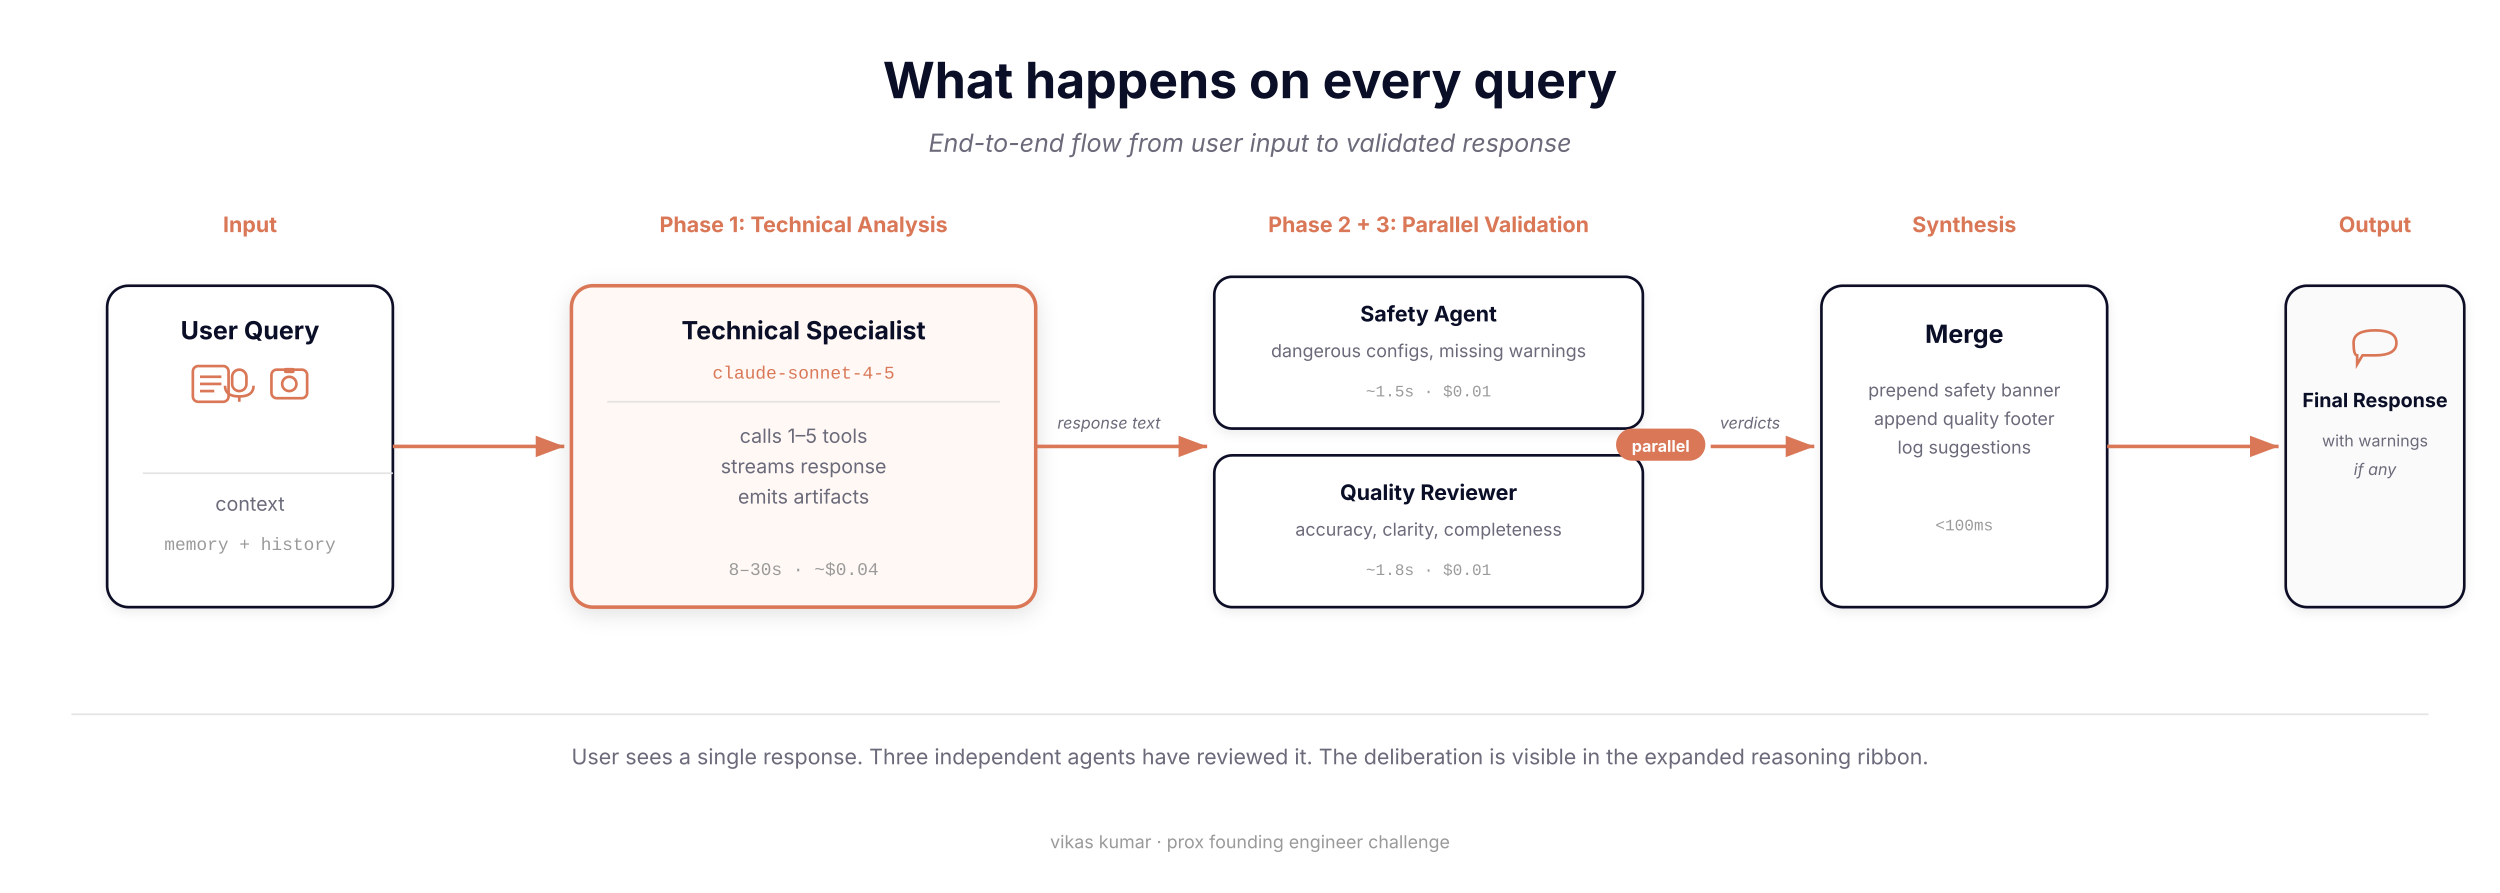
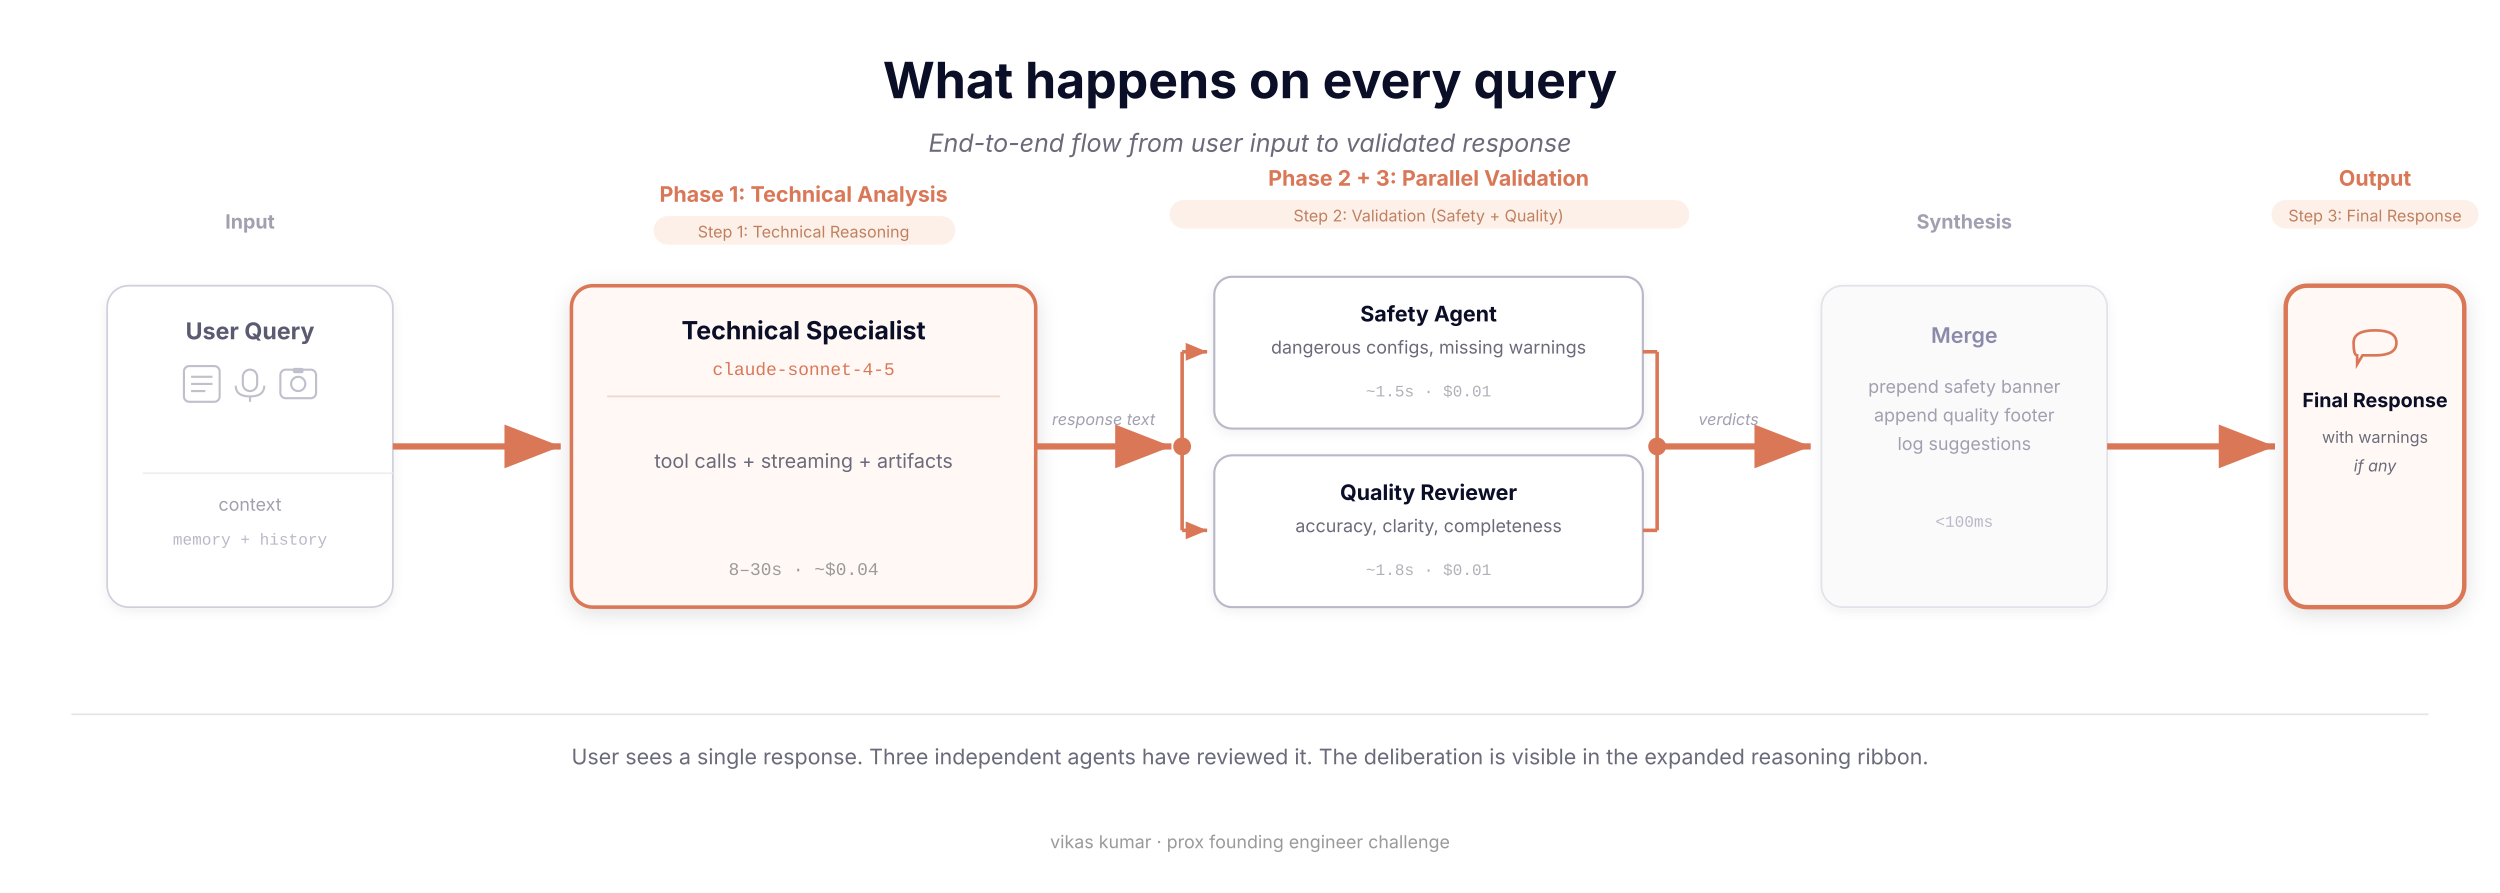
<svg xmlns="http://www.w3.org/2000/svg" width="1400" height="500" viewBox="0 0 1400 500" style="background:#ffffff;font-family:'Inter',system-ui,sans-serif;">
  <defs>
    <filter id="shadow-sm" x="-10%" y="-10%" width="120%" height="140%">
-       <feDropShadow dx="0" dy="2" stdDeviation="3" flood-color="#0a0e27" flood-opacity="0.08" />
+       <feDropShadow dx="0" dy="2" stdDeviation="3" flood-color="#0a0e27" flood-opacity="0.06" />
    </filter>
    <filter id="shadow-md" x="-10%" y="-10%" width="130%" height="150%">
      <feDropShadow dx="0" dy="3" stdDeviation="6" flood-color="#0a0e27" flood-opacity="0.12" />
    </filter>
-     <marker id="arrowhead" markerWidth="8" markerHeight="6" refX="8" refY="3" orient="auto">
-       <polygon points="0 0, 8 3, 0 6" fill="#d97757" />
+     <marker id="arr" markerWidth="9" markerHeight="7" refX="9" refY="3.5" orient="auto">
+       <polygon points="0 0, 9 3.5, 0 7" fill="#d97757" />
+     </marker>
+     <marker id="arr-sm" markerWidth="6" markerHeight="5" refX="6" refY="2.5" orient="auto">
+       <polygon points="0 0, 6 2.5, 0 5" fill="#d97757" />
    </marker>
  </defs>
  <rect width="1400" height="500" fill="#ffffff" />
  <text x="700" y="55" text-anchor="middle" font-family="Inter,system-ui,sans-serif" font-weight="700" font-size="28" fill="#0a0e27">What happens on every query</text>
  <text x="700" y="85" text-anchor="middle" font-family="Inter,system-ui,sans-serif" font-size="14" font-style="italic" fill="#6a6a7a">End-to-end flow from user input to validated response</text>
-   <text x="140" y="130" text-anchor="middle" font-family="Inter,system-ui,sans-serif" font-weight="700" font-size="12" fill="#d97757">Input</text>
-   <rect x="60" y="160" width="160" height="180" rx="12" fill="#ffffff" stroke="#0a0e27" stroke-width="1.5" filter="url(#shadow-sm)" />
-   <text x="140" y="190" text-anchor="middle" font-family="Inter,system-ui,sans-serif" font-weight="700" font-size="14" fill="#0a0e27">User Query</text>
-   <rect x="108" y="205" width="20" height="20" rx="3" fill="none" stroke="#d97757" stroke-width="1.5" />
-   <line x1="112" y1="211" x2="124" y2="211" stroke="#d97757" stroke-width="1.5" />
-   <line x1="112" y1="215" x2="124" y2="215" stroke="#d97757" stroke-width="1.5" />
-   <line x1="112" y1="219" x2="120" y2="219" stroke="#d97757" stroke-width="1.5" />
-   <rect x="130" y="207" width="8" height="12" rx="4" fill="none" stroke="#d97757" stroke-width="1.5" />
-   <path d="M126 216 Q126 222 134 222 Q142 222 142 216" fill="none" stroke="#d97757" stroke-width="1.5" />
-   <line x1="134" y1="222" x2="134" y2="225" stroke="#d97757" stroke-width="1.5" />
-   <rect x="152" y="207" width="20" height="16" rx="3" fill="none" stroke="#d97757" stroke-width="1.5" />
-   <circle cx="162" cy="215" r="4" fill="none" stroke="#d97757" stroke-width="1.5" />
-   <rect x="159" y="206" width="6" height="3" rx="1" fill="#d97757" />
-   <line x1="80" y1="265" x2="220" y2="265" stroke="#e5e5e5" stroke-width="1" />
-   <text x="140" y="286" text-anchor="middle" font-family="Inter,system-ui,sans-serif" font-size="11" fill="#6a6a7a">context</text>
-   <text x="140" y="308" text-anchor="middle" font-family="'Courier New',monospace" font-size="10" fill="#9a9a9a">memory + history</text>
-   <line x1="220" y1="250" x2="316" y2="250" stroke="#d97757" stroke-width="2" marker-end="url(#arrowhead)" />
-   <text x="450" y="130" text-anchor="middle" font-family="Inter,system-ui,sans-serif" font-weight="700" font-size="12" fill="#d97757">Phase 1: Technical Analysis</text>
+   <text x="140" y="128" text-anchor="middle" font-family="Inter,system-ui,sans-serif" font-weight="700" font-size="11" fill="#a0a0b0">Input</text>
+   <rect x="60" y="160" width="160" height="180" rx="12" fill="#ffffff" stroke="#d0d0dc" stroke-width="1" filter="url(#shadow-sm)" />
+   <text x="140" y="190" text-anchor="middle" font-family="Inter,system-ui,sans-serif" font-weight="700" font-size="13" fill="#5a5a70">User Query</text>
+   <rect x="103" y="205" width="20" height="20" rx="3" fill="none" stroke="#c0c0cc" stroke-width="1.2" />
+   <line x1="107" y1="211" x2="119" y2="211" stroke="#c0c0cc" stroke-width="1.2" />
+   <line x1="107" y1="215" x2="119" y2="215" stroke="#c0c0cc" stroke-width="1.2" />
+   <line x1="107" y1="219" x2="115" y2="219" stroke="#c0c0cc" stroke-width="1.2" />
+   <rect x="136" y="207" width="8" height="12" rx="4" fill="none" stroke="#c0c0cc" stroke-width="1.2" />
+   <path d="M132 216 Q132 222 140 222 Q148 222 148 216" fill="none" stroke="#c0c0cc" stroke-width="1.2" />
+   <line x1="140" y1="222" x2="140" y2="225" stroke="#c0c0cc" stroke-width="1.2" />
+   <rect x="157" y="207" width="20" height="16" rx="3" fill="none" stroke="#c0c0cc" stroke-width="1.2" />
+   <circle cx="167" cy="215" r="4" fill="none" stroke="#c0c0cc" stroke-width="1.2" />
+   <rect x="164" y="206" width="6" height="3" rx="1" fill="#c0c0cc" />
+   <line x1="80" y1="265" x2="220" y2="265" stroke="#efefef" stroke-width="1" />
+   <text x="140" y="286" text-anchor="middle" font-family="Inter,system-ui,sans-serif" font-size="10" fill="#a0a0b0">context</text>
+   <text x="140" y="305" text-anchor="middle" font-family="'Courier New',monospace" font-size="9" fill="#b8b8c8">memory + history</text>
+   <line x1="220" y1="250" x2="314" y2="250" stroke="#d97757" stroke-width="3.5" marker-end="url(#arr)" />
+   <text x="450" y="113" text-anchor="middle" font-family="Inter,system-ui,sans-serif" font-weight="700" font-size="12" fill="#d97757">Phase 1: Technical Analysis</text>
+   <rect x="366" y="121" width="169" height="16" rx="8" fill="#fdf0e8" />
+   <text x="450" y="133" text-anchor="middle" font-family="Inter,system-ui,sans-serif" font-weight="400" font-size="9" fill="#c08060">Step 1: Technical Reasoning</text>
  <rect x="320" y="160" width="260" height="180" rx="12" fill="#fff8f5" stroke="#d97757" stroke-width="2" filter="url(#shadow-md)" />
  <text x="450" y="190" text-anchor="middle" font-family="Inter,system-ui,sans-serif" font-weight="700" font-size="14" fill="#0a0e27">Technical Specialist</text>
-   <text x="450" y="212" text-anchor="middle" font-family="'Courier New',monospace" font-size="10" fill="#d97757">claude-sonnet-4-5</text>
-   <line x1="340" y1="225" x2="560" y2="225" stroke="#e5e5e5" stroke-width="1" />
-   <text x="450" y="248" text-anchor="middle" font-family="Inter,system-ui,sans-serif" font-size="11" fill="#6a6a7a">calls 1–5 tools</text>
-   <text x="450" y="265" text-anchor="middle" font-family="Inter,system-ui,sans-serif" font-size="11" fill="#6a6a7a">streams response</text>
-   <text x="450" y="282" text-anchor="middle" font-family="Inter,system-ui,sans-serif" font-size="11" fill="#6a6a7a">emits artifacts</text>
+   <text x="450" y="210" text-anchor="middle" font-family="'Courier New',monospace" font-size="10" fill="#d97757">claude-sonnet-4-5</text>
+   <line x1="340" y1="222" x2="560" y2="222" stroke="#edd8cc" stroke-width="1" />
+   <text x="450" y="262" text-anchor="middle" font-family="Inter,system-ui,sans-serif" font-size="11" fill="#6a6a7a">tool calls + streaming + artifacts</text>
  <text x="450" y="322" text-anchor="middle" font-family="'Courier New',monospace" font-size="10" fill="#9a9a9a">8–30s · ~$0.04</text>
-   <line x1="580" y1="250" x2="676" y2="250" stroke="#d97757" stroke-width="2" marker-end="url(#arrowhead)" />
-   <text x="621" y="240" text-anchor="middle" font-family="Inter,system-ui,sans-serif" font-size="9" font-style="italic" fill="#6a6a7a">response text</text>
-   <text x="800" y="130" text-anchor="middle" font-family="Inter,system-ui,sans-serif" font-weight="700" font-size="12" fill="#d97757">Phase 2 + 3: Parallel Validation</text>
-   <rect x="680" y="155" width="240" height="85" rx="10" fill="#ffffff" stroke="#0a0e27" stroke-width="1.5" filter="url(#shadow-sm)" />
+   <line x1="580" y1="250" x2="656" y2="250" stroke="#d97757" stroke-width="3.5" marker-end="url(#arr)" />
+   <text x="618" y="238" text-anchor="middle" font-family="Inter,system-ui,sans-serif" font-size="9" font-style="italic" fill="#a0a0b0">response text</text>
+   <text x="800" y="104" text-anchor="middle" font-family="Inter,system-ui,sans-serif" font-weight="700" font-size="12" fill="#d97757">Phase 2 + 3: Parallel Validation</text>
+   <rect x="655" y="112" width="291" height="16" rx="8" fill="#fdf0e8" />
+   <text x="800" y="124" text-anchor="middle" font-family="Inter,system-ui,sans-serif" font-weight="400" font-size="9" fill="#c08060">Step 2: Validation (Safety + Quality)</text>
+   <circle cx="662" cy="250" r="5" fill="#d97757" />
+   <line x1="662" y1="197" x2="662" y2="297" stroke="#d97757" stroke-width="2" />
+   <line x1="662" y1="197" x2="676" y2="197" stroke="#d97757" stroke-width="2" marker-end="url(#arr-sm)" />
+   <line x1="662" y1="297" x2="676" y2="297" stroke="#d97757" stroke-width="2" marker-end="url(#arr-sm)" />
+   <rect x="680" y="155" width="240" height="85" rx="10" fill="#ffffff" stroke="#b8b8c8" stroke-width="1.2" filter="url(#shadow-sm)" />
  <text x="800" y="180" text-anchor="middle" font-family="Inter,system-ui,sans-serif" font-weight="700" font-size="12" fill="#0a0e27">Safety Agent</text>
-   <text x="800" y="200" text-anchor="middle" font-family="Inter,system-ui,sans-serif" font-size="10" fill="#6a6a7a">dangerous configs, missing warnings</text>
-   <text x="800" y="222" text-anchor="middle" font-family="'Courier New',monospace" font-size="9" fill="#9a9a9a">~1.5s · $0.01</text>
-   <rect x="680" y="255" width="240" height="85" rx="10" fill="#ffffff" stroke="#0a0e27" stroke-width="1.5" filter="url(#shadow-sm)" />
+   <text x="800" y="198" text-anchor="middle" font-family="Inter,system-ui,sans-serif" font-size="10" fill="#6a6a7a">dangerous configs, missing warnings</text>
+   <text x="800" y="222" text-anchor="middle" font-family="'Courier New',monospace" font-size="9" fill="#b0b0b8">~1.5s · $0.01</text>
+   <rect x="680" y="255" width="240" height="85" rx="10" fill="#ffffff" stroke="#b8b8c8" stroke-width="1.2" filter="url(#shadow-sm)" />
  <text x="800" y="280" text-anchor="middle" font-family="Inter,system-ui,sans-serif" font-weight="700" font-size="12" fill="#0a0e27">Quality Reviewer</text>
-   <text x="800" y="300" text-anchor="middle" font-family="Inter,system-ui,sans-serif" font-size="10" fill="#6a6a7a">accuracy, clarity, completeness</text>
-   <text x="800" y="322" text-anchor="middle" font-family="'Courier New',monospace" font-size="9" fill="#9a9a9a">~1.8s · $0.01</text>
-   <rect x="905" y="240" width="50" height="18" rx="9" fill="#d97757" />
-   <text x="930" y="253" text-anchor="middle" font-family="Inter,system-ui,sans-serif" font-weight="700" font-size="9" fill="#ffffff">parallel</text>
-   <line x1="958" y1="250" x2="1016" y2="250" stroke="#d97757" stroke-width="2" marker-end="url(#arrowhead)" />
-   <text x="980" y="240" text-anchor="middle" font-family="Inter,system-ui,sans-serif" font-size="9" font-style="italic" fill="#6a6a7a">verdicts</text>
-   <text x="1100" y="130" text-anchor="middle" font-family="Inter,system-ui,sans-serif" font-weight="700" font-size="12" fill="#d97757">Synthesis</text>
-   <rect x="1020" y="160" width="160" height="180" rx="12" fill="#ffffff" stroke="#0a0e27" stroke-width="1.5" filter="url(#shadow-sm)" />
-   <text x="1100" y="192" text-anchor="middle" font-family="Inter,system-ui,sans-serif" font-weight="700" font-size="14" fill="#0a0e27">Merge</text>
-   <text x="1100" y="222" text-anchor="middle" font-family="Inter,system-ui,sans-serif" font-size="10" fill="#6a6a7a">prepend safety banner</text>
-   <text x="1100" y="238" text-anchor="middle" font-family="Inter,system-ui,sans-serif" font-size="10" fill="#6a6a7a">append quality footer</text>
-   <text x="1100" y="254" text-anchor="middle" font-family="Inter,system-ui,sans-serif" font-size="10" fill="#6a6a7a">log suggestions</text>
-   <text x="1100" y="297" text-anchor="middle" font-family="'Courier New',monospace" font-size="9" fill="#9a9a9a">&lt;100ms</text>
-   <line x1="1180" y1="250" x2="1276" y2="250" stroke="#d97757" stroke-width="2" marker-end="url(#arrowhead)" />
-   <text x="1330" y="130" text-anchor="middle" font-family="Inter,system-ui,sans-serif" font-weight="700" font-size="12" fill="#d97757">Output</text>
-   <rect x="1280" y="160" width="100" height="180" rx="12" fill="#fafafa" stroke="#0a0e27" stroke-width="1.5" filter="url(#shadow-sm)" />
+   <text x="800" y="298" text-anchor="middle" font-family="Inter,system-ui,sans-serif" font-size="10" fill="#6a6a7a">accuracy, clarity, completeness</text>
+   <text x="800" y="322" text-anchor="middle" font-family="'Courier New',monospace" font-size="9" fill="#b0b0b8">~1.8s · $0.01</text>
+   <line x1="920" y1="197" x2="928" y2="197" stroke="#d97757" stroke-width="2" />
+   <line x1="920" y1="297" x2="928" y2="297" stroke="#d97757" stroke-width="2" />
+   <line x1="928" y1="197" x2="928" y2="297" stroke="#d97757" stroke-width="2" />
+   <circle cx="928" cy="250" r="5" fill="#d97757" />
+   <line x1="928" y1="250" x2="1014" y2="250" stroke="#d97757" stroke-width="3.5" marker-end="url(#arr)" />
+   <text x="968" y="238" text-anchor="middle" font-family="Inter,system-ui,sans-serif" font-size="9" font-style="italic" fill="#a0a0b0">verdicts</text>
+   <text x="1100" y="128" text-anchor="middle" font-family="Inter,system-ui,sans-serif" font-weight="700" font-size="11" fill="#a0a0b0">Synthesis</text>
+   <rect x="1020" y="160" width="160" height="180" rx="12" fill="#fafafa" stroke="#e2e2ea" stroke-width="1" filter="url(#shadow-sm)" />
+   <text x="1100" y="192" text-anchor="middle" font-family="Inter,system-ui,sans-serif" font-weight="600" font-size="12" fill="#8a8aaa">Merge</text>
+   <text x="1100" y="220" text-anchor="middle" font-family="Inter,system-ui,sans-serif" font-size="10" fill="#a0a0b0">prepend safety banner</text>
+   <text x="1100" y="236" text-anchor="middle" font-family="Inter,system-ui,sans-serif" font-size="10" fill="#a0a0b0">append quality footer</text>
+   <text x="1100" y="252" text-anchor="middle" font-family="Inter,system-ui,sans-serif" font-size="10" fill="#a0a0b0">log suggestions</text>
+   <text x="1100" y="295" text-anchor="middle" font-family="'Courier New',monospace" font-size="9" fill="#b8b8c8">&lt;100ms</text>
+   <line x1="1180" y1="250" x2="1274" y2="250" stroke="#d97757" stroke-width="3.5" marker-end="url(#arr)" />
+   <text x="1330" y="104" text-anchor="middle" font-family="Inter,system-ui,sans-serif" font-weight="700" font-size="12" fill="#d97757">Output</text>
+   <rect x="1272" y="112" width="116" height="16" rx="8" fill="#fdf0e8" />
+   <text x="1330" y="124" text-anchor="middle" font-family="Inter,system-ui,sans-serif" font-weight="400" font-size="9" fill="#c08060">Step 3: Final Response</text>
+   <rect x="1280" y="160" width="100" height="180" rx="12" fill="#fff8f5" stroke="#d97757" stroke-width="2.5" filter="url(#shadow-md)" />
  <path d="M1318 192 Q1318 185 1330 185 Q1342 185 1342 192 Q1342 199 1330 199 L1323 199 L1320 204 L1320 199 Q1318 199 1318 192 Z" fill="none" stroke="#d97757" stroke-width="1.5" />
  <text x="1330" y="228" text-anchor="middle" font-family="Inter,system-ui,sans-serif" font-weight="700" font-size="11" fill="#0a0e27">Final Response</text>
-   <text x="1330" y="250" text-anchor="middle" font-family="Inter,system-ui,sans-serif" font-size="9" fill="#6a6a7a">with warnings</text>
-   <text x="1330" y="266" text-anchor="middle" font-family="Inter,system-ui,sans-serif" font-size="9" font-style="italic" fill="#6a6a7a">if any</text>
+   <text x="1330" y="248" text-anchor="middle" font-family="Inter,system-ui,sans-serif" font-size="9" fill="#6a6a7a">with warnings</text>
+   <text x="1330" y="264" text-anchor="middle" font-family="Inter,system-ui,sans-serif" font-size="9" font-style="italic" fill="#6a6a7a">if any</text>
  <line x1="40" y1="400" x2="1360" y2="400" stroke="#e5e5e5" stroke-width="1" />
  <text x="700" y="428" text-anchor="middle" font-family="Inter,system-ui,sans-serif" font-size="12" fill="#6a6a7a">User sees a single response. Three independent agents have reviewed it. The deliberation is visible in the expanded reasoning ribbon.</text>
  <text x="700" y="475" text-anchor="middle" font-family="Inter,system-ui,sans-serif" font-size="10" fill="#9a9a9a">vikas kumar · prox founding engineer challenge</text>
</svg>
